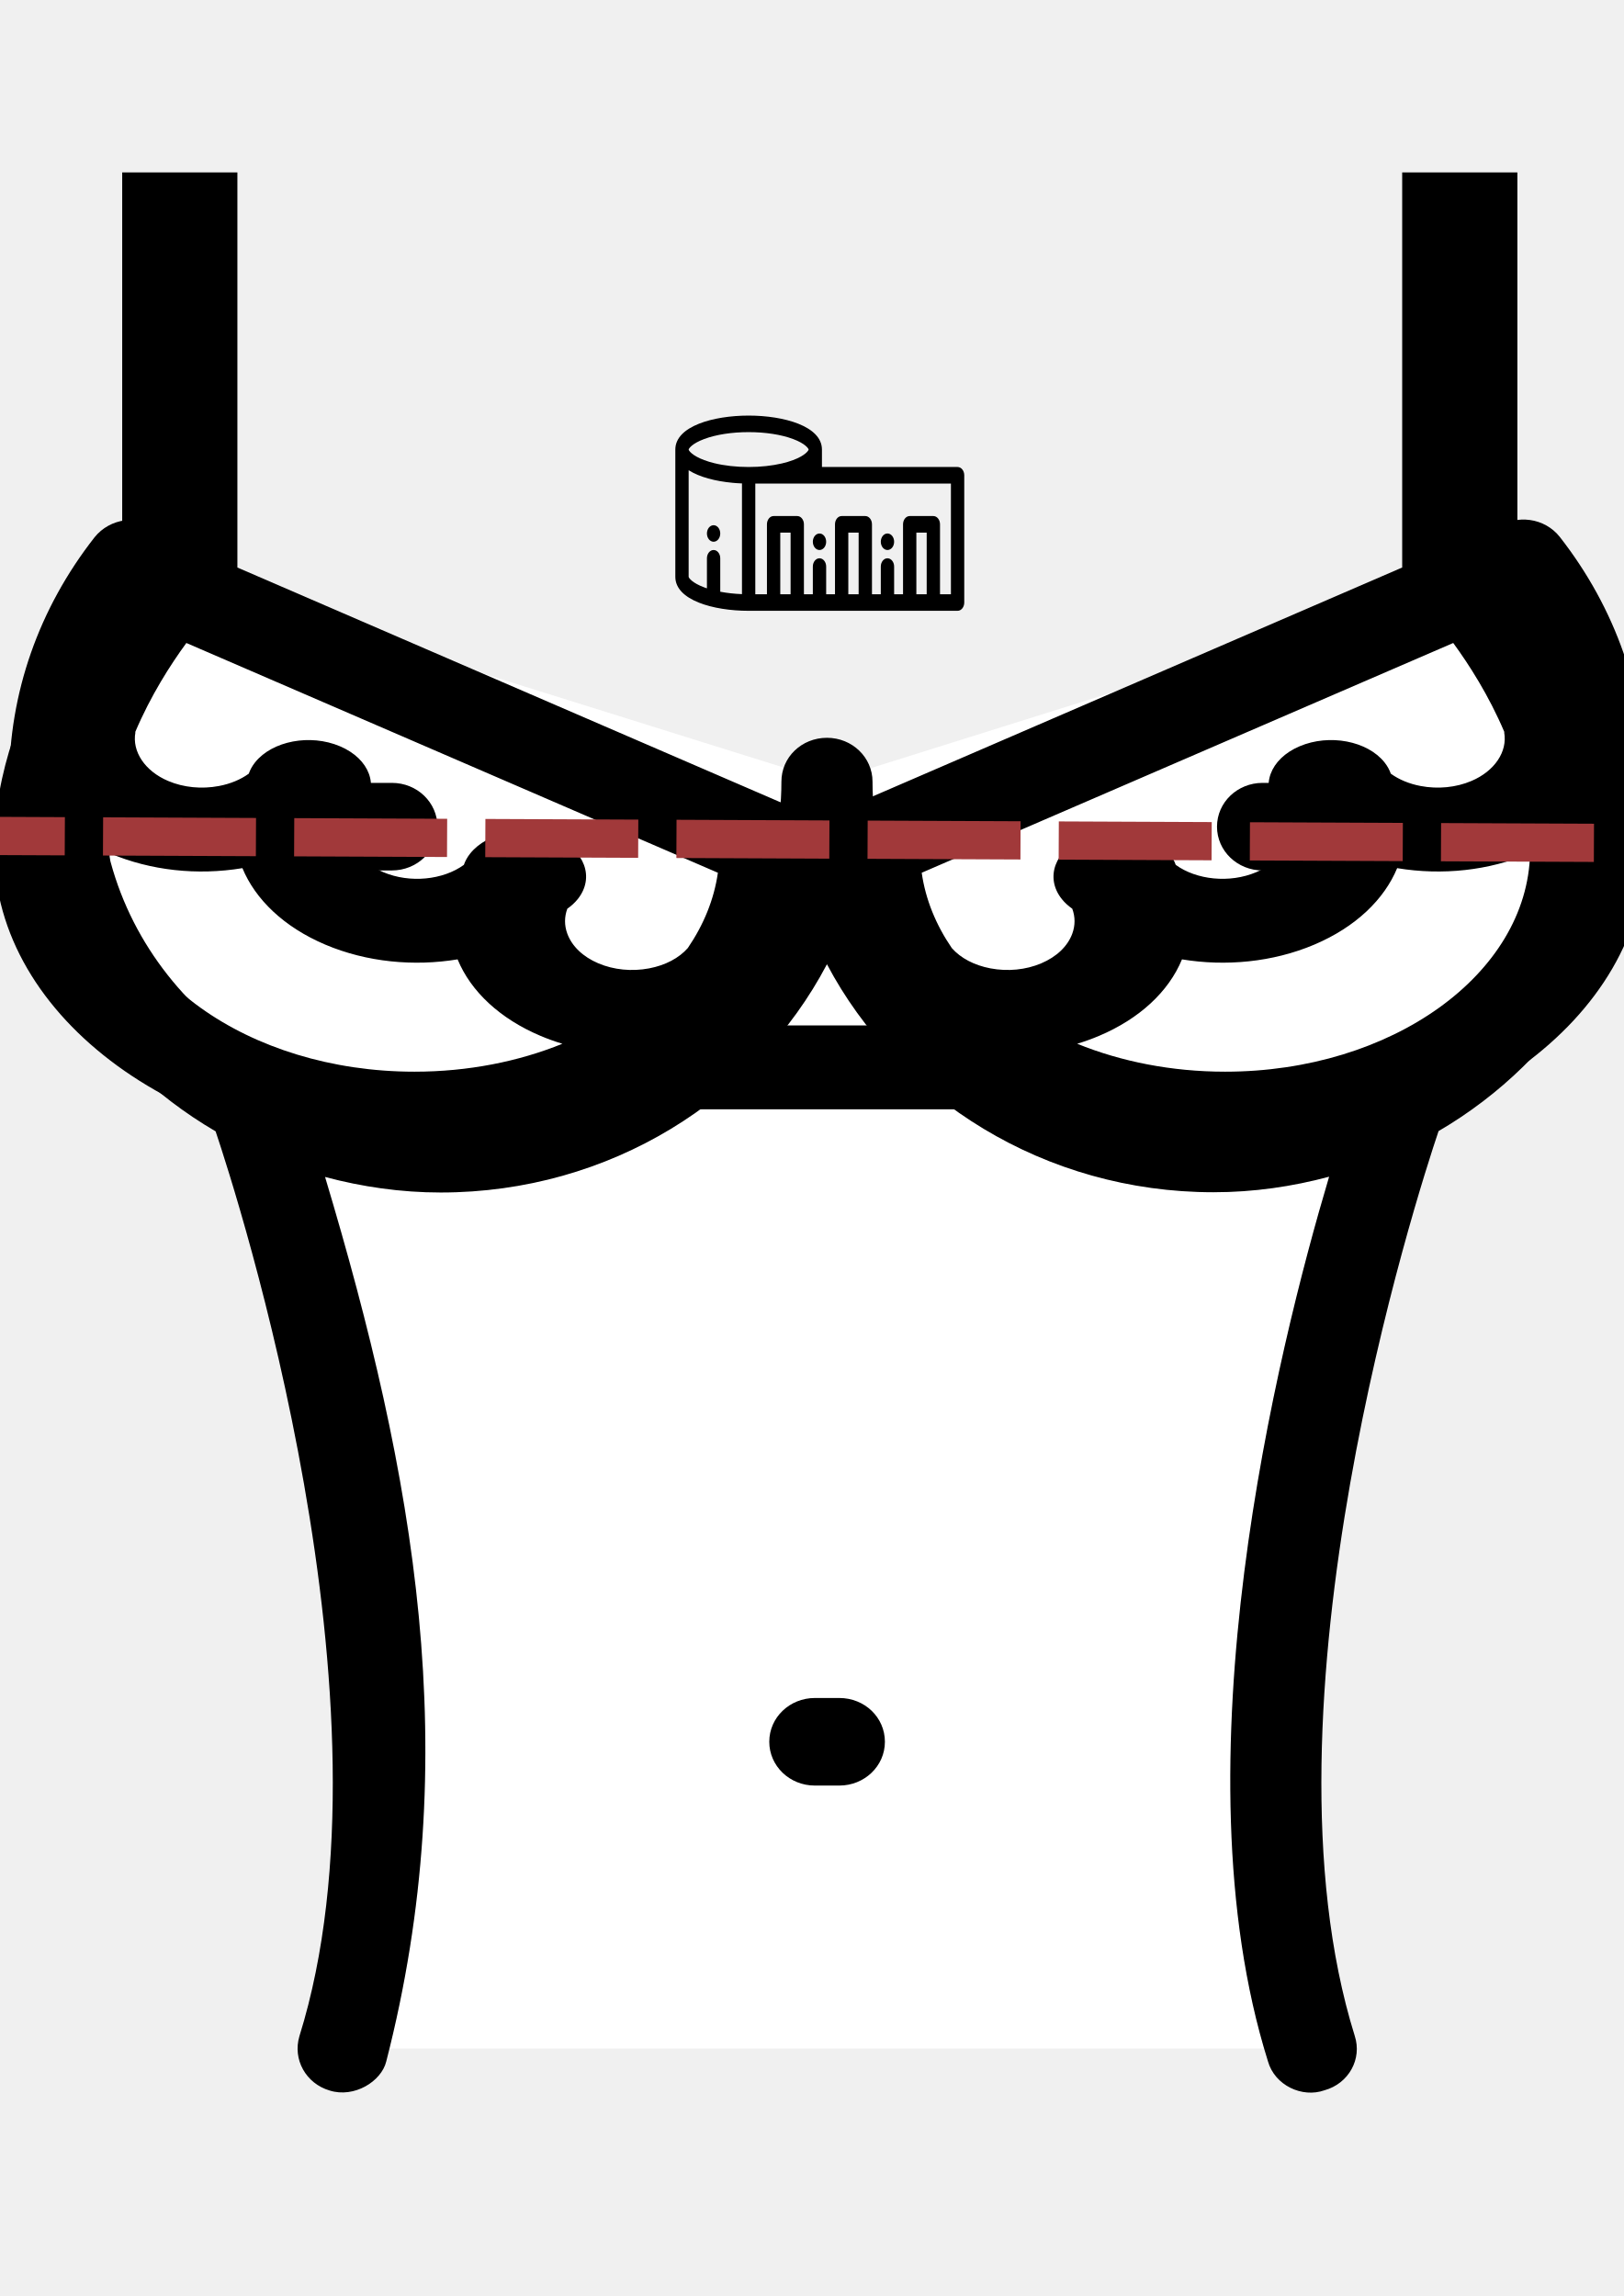
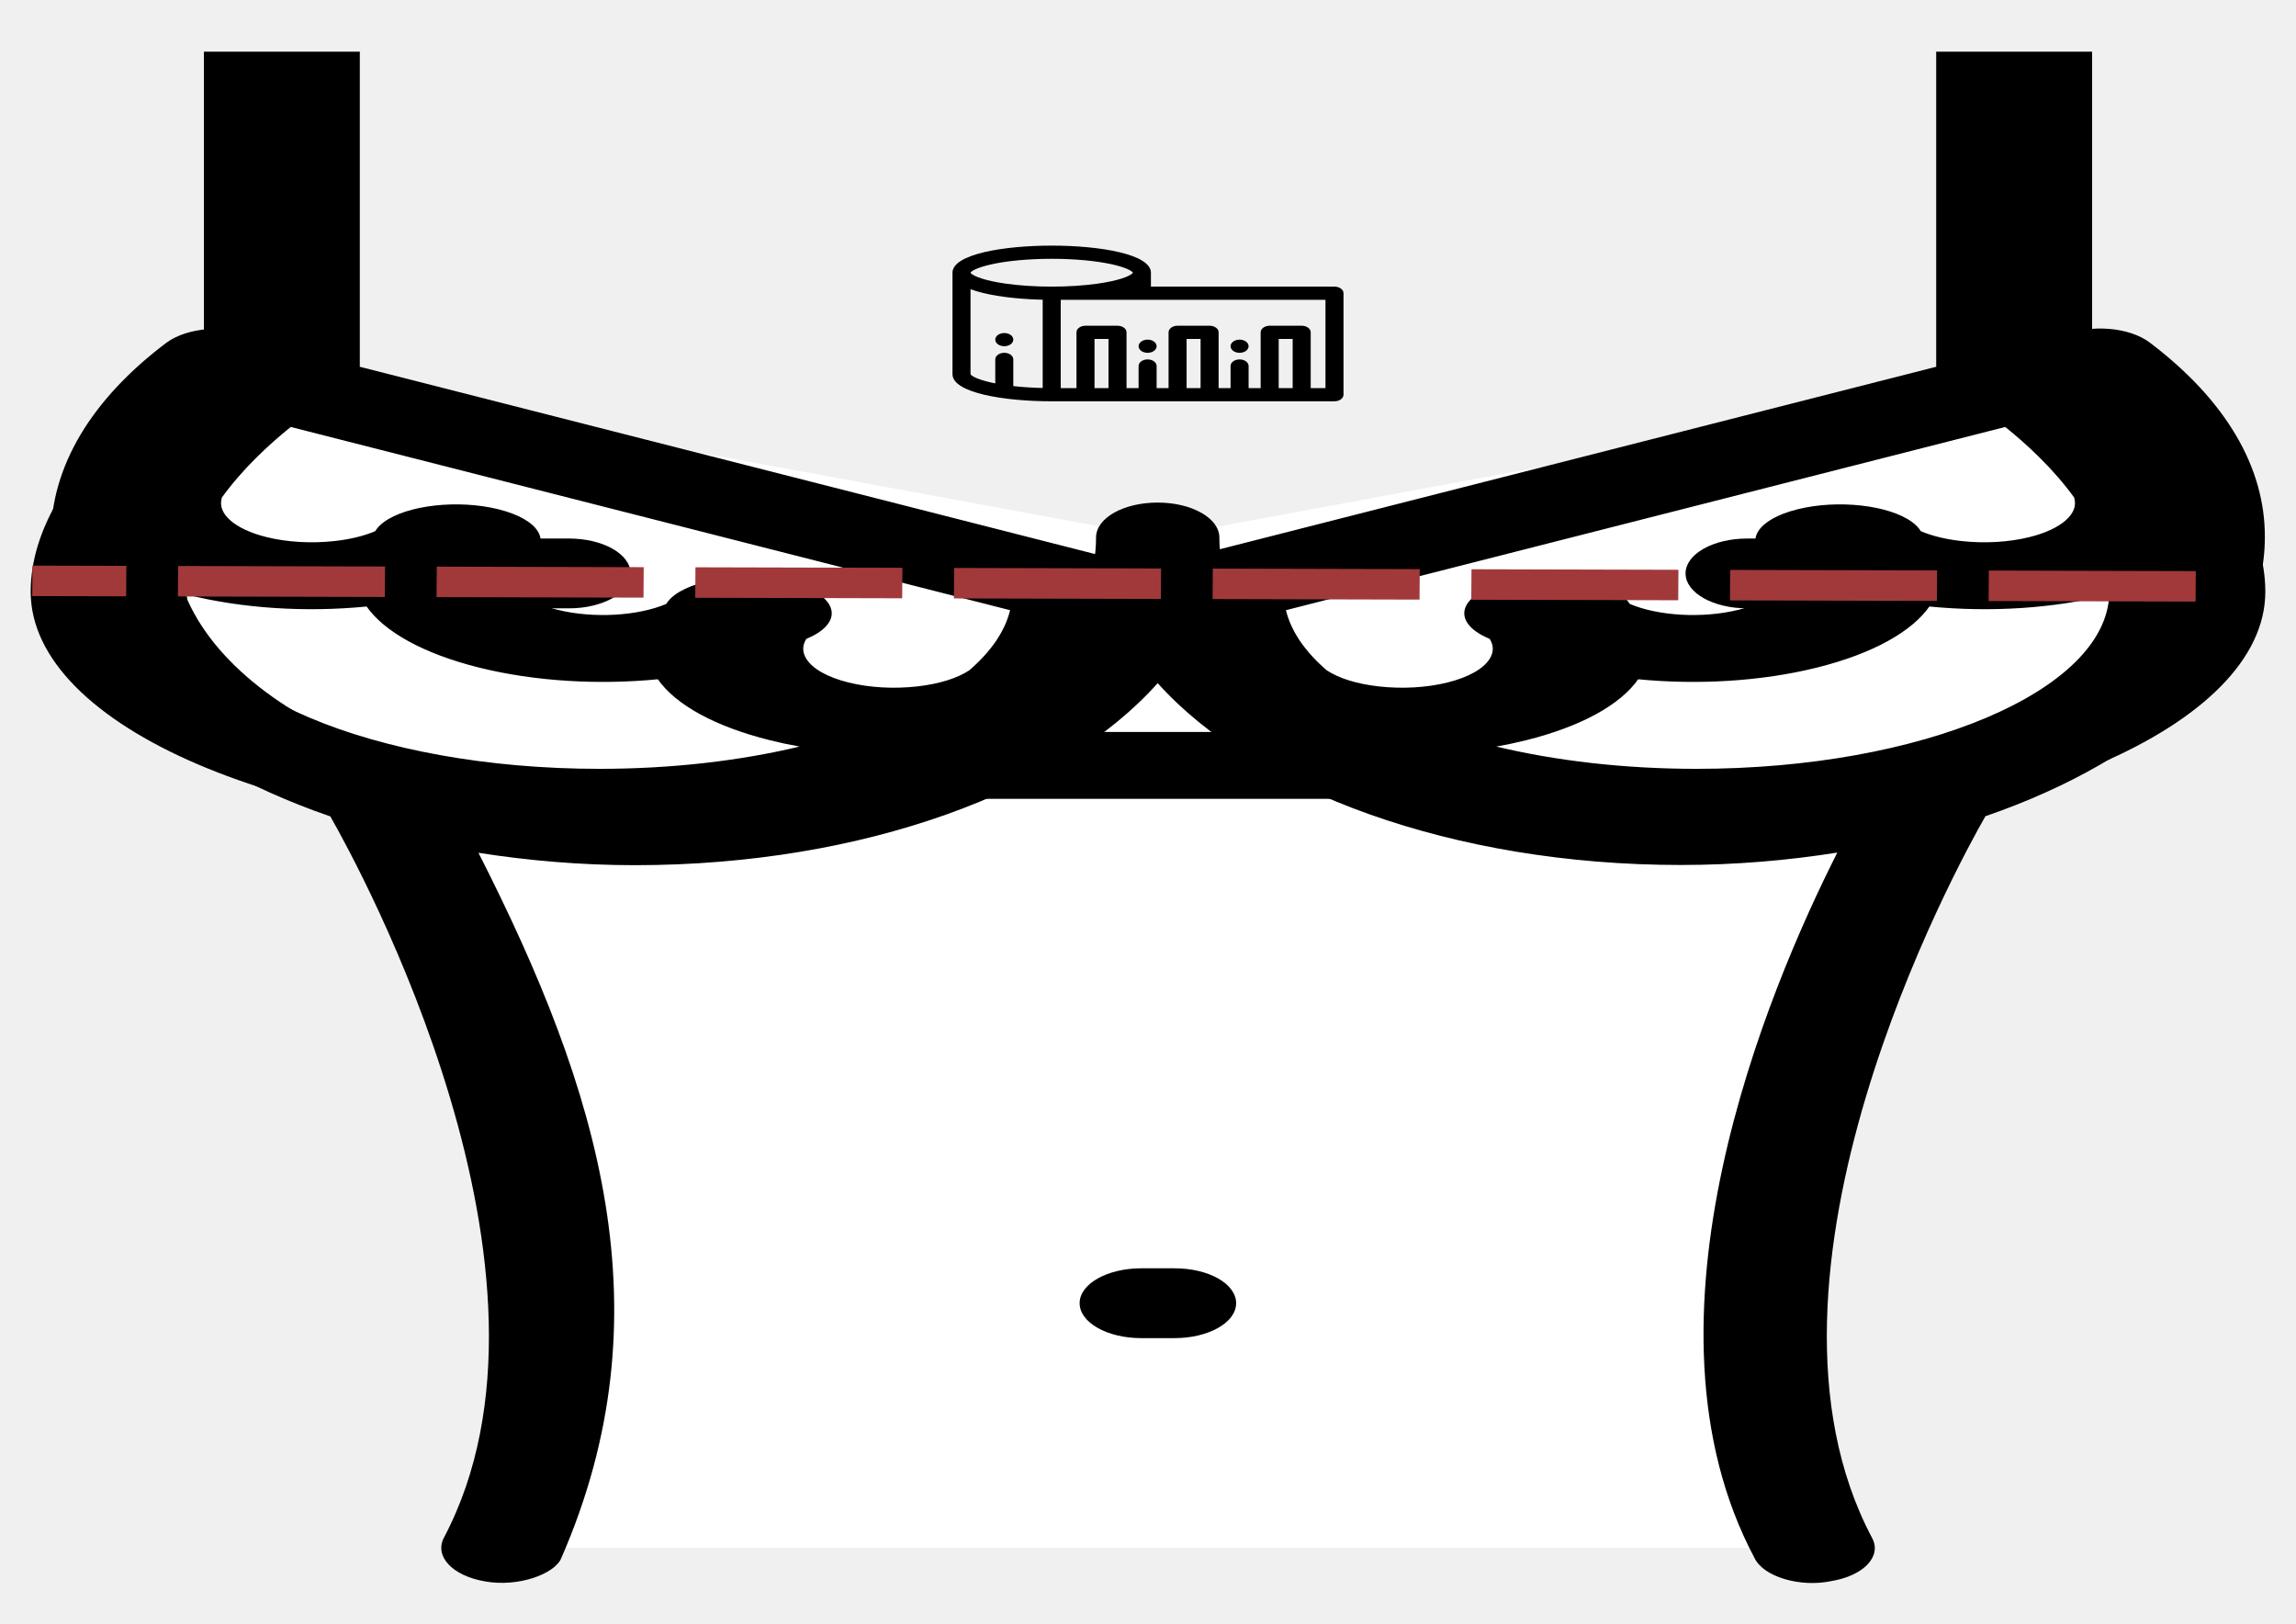
- <svg xmlns="http://www.w3.org/2000/svg" width="210mm" height="297mm" viewBox="0 0 210 297" version="1.1" id="svg4806" xml:space="preserve">
-   <defs id="defs4803" />
+ <svg xmlns="http://www.w3.org/2000/svg" width="297mm" height="210mm" viewBox="0 0 297 210" version="1.1" id="svg5" xml:space="preserve">
+   <defs id="defs2" />
  <g id="layer1">
-     <g style="fill:#000000" id="g8906" transform="matrix(0.5392754,0,0,0.5184345,1.137689,67.2069)">
-       <g id="SVGRepo_bgCarrier" stroke-width="0" />
-       <g id="SVGRepo_tracerCarrier" stroke-linecap="round" stroke-linejoin="round" />
-       <g id="SVGRepo_iconCarrier">
-         <g id="g8864">
-           <path style="fill:#ffffff" d="m 316.655,163.965 c -8.857,2.457 -18.166,3.879 -27.733,3.879 -40.598,0 -75.636,-23.273 -92.638,-56.954 -17.002,33.681 -52.105,56.954 -92.638,56.954 -9.632,0 -18.941,-1.422 -27.733,-3.879 21.267,73.697 33.162,142.351 15.384,217.535 H 301.14 c -20.687,-73.891 3.426,-174.933 15.515,-217.535 z" id="path8858" />
-           <path style="fill:#ffffff" d="m 21.867,65.379 c 0,44.477 36.719,80.679 81.778,80.679 45.059,0 81.778,-36.137 81.778,-80.679 0,-1.164 0.259,-2.327 0.646,-3.426 L 39.645,14.308 c -0.388,1.099 -0.84,2.133 -1.616,3.168 C 27.427,31.44 21.867,48.054 21.867,65.379 Z" id="path8860" />
-           <path style="fill:#ffffff" d="m 288.922,146.058 c 45.059,0 81.778,-36.137 81.778,-80.679 0,-17.325 -5.56,-33.939 -16.162,-47.903 -0.776,-1.034 -1.228,-2.069 -1.616,-3.168 l -146.36,47.774 c 0.388,1.099 0.646,2.133 0.646,3.426 0,44.412 36.655,80.55 81.714,80.55 z" id="path8862" />
-         </g>
-         <g id="g8870">
-           <path style="fill:#ffffff" d="M 55.418,30.535 C 47.66,40.749 43.652,52.773 43.652,65.379 c 0,32.453 26.893,58.893 59.992,58.893 33.099,0 59.992,-26.44 59.992,-58.893" id="path8866" />
-           <path style="fill:#ffffff" d="m 228.994,65.379 c 0,32.453 26.893,58.893 59.992,58.893 33.099,0 59.992,-26.44 59.992,-58.893 0,-12.606 -4.073,-24.63 -11.766,-34.844" id="path8868" />
-         </g>
-         <path style="fill:#ffffff" d="m 293.124,167.714 c -1.422,0.065 -63.289,5.56 -96.84,-56.824 -29.673,52.945 -75.442,57.729 -96.84,56.824 4.267,15.774 9.18,36.525 13.382,59.992 h 31.354 c 6.012,0 10.925,4.848 10.925,10.925 0,6.012 -4.848,10.925 -10.925,10.925 h -27.992 c 1.034,7.111 1.875,14.352 2.651,21.786 H 129.7 c 6.012,0 10.925,4.848 10.925,10.925 0,6.077 -4.848,10.925 -10.925,10.925 h -9.115 c 1.034,18.618 0.84,37.495 -1.034,55.79 h 153.406 c -6.791,-66.391 9.177,-140.54 20.167,-181.268 z" id="path8872" />
-         <g id="g8882">
-           <path style="fill:#000000" d="m 85.996,87.553 h 5.883 c 6.012,0 10.925,-4.848 10.925,-10.925 0,-6.012 -4.848,-10.925 -10.925,-10.925 h -5.883 c -6.012,0 -10.925,4.848 -10.925,10.925 0.065,6.076 4.913,10.925 10.925,10.925 z" id="path8874" />
-           <path style="fill:#000000" d="m 300.687,87.553 h 5.883 c 6.012,0 10.925,-4.848 10.925,-10.925 0,-6.012 -4.848,-10.925 -10.925,-10.925 h -5.883 c -6.012,0 -10.925,4.848 -10.925,10.925 0,6.077 4.913,10.925 10.925,10.925 z" id="path8876" />
-           <path style="fill:#000000" d="m 199.192,294.034 h -5.883 c -6.012,0 -10.925,4.848 -10.925,10.925 0,6.012 4.848,10.925 10.925,10.925 h 5.883 c 6.012,0 10.925,-4.848 10.925,-10.925 0,-6.077 -4.848,-10.925 -10.925,-10.925 z" id="path8878" />
-           <path style="fill:#000000" d="m 371.992,4.353 c -3.62,-4.784 -10.408,-5.818 -15.321,-2.133 -4.784,3.62 -5.818,10.408 -2.133,15.192 10.602,14.093 16.162,30.578 16.162,47.903 0,44.541 -36.719,80.679 -81.778,80.679 -45.059,0 -81.778,-36.073 -81.778,-80.614 0,-6.012 -4.848,-10.925 -10.925,-10.925 -6.077,0 -10.925,4.848 -10.925,10.925 0,44.477 -36.719,80.679 -81.778,80.679 -45.059,0 -81.649,-36.139 -81.649,-80.68 0,-17.325 5.56,-33.939 16.162,-47.903 C 41.649,12.692 40.68,5.84 35.896,2.284 31.112,-1.336 24.26,-0.367 20.575,4.417 7.192,22.195 0.081,43.27 0.081,65.379 c 0,36.913 19.846,69.236 49.519,87.273 5.107,15.774 44.735,143.644 20.105,225.745 -1.681,5.818 1.552,11.83 7.24,13.576 5.883,1.939 12.412,-2.263 13.576,-7.24 18.877,-76.412 6.853,-145.972 -14.675,-220.703 8.857,2.457 18.166,3.879 27.733,3.879 40.598,0 75.636,-23.273 92.638,-56.954 17.067,33.616 52.17,56.889 92.703,56.889 9.632,0 18.941,-1.422 27.733,-3.879 -12.348,43.119 -37.042,146.489 -14.675,220.703 1.616,6.012 8.21,9.244 13.576,7.24 5.818,-1.681 9.051,-7.822 7.24,-13.576 -24.63,-82.166 14.998,-210.036 20.105,-225.745 29.673,-18.036 49.519,-50.36 49.519,-87.273 0.067,-22.044 -7.044,-43.119 -20.426,-60.961 z" id="path8880" />
+     <g id="layer1-1" transform="matrix(1.35358,0,0,0.7973382,4.98472,-11.0972)">
+       <g style="fill:#000000" id="g8906" transform="matrix(0.5392754,0,0,0.5184345,1.137689,67.2069)">
+         <g id="SVGRepo_bgCarrier" stroke-width="0" />
+         <g id="SVGRepo_tracerCarrier" stroke-linecap="round" stroke-linejoin="round" />
+         <g id="SVGRepo_iconCarrier">
+           <g id="g8864">
+             <path style="fill:#ffffff" d="m 316.655,163.965 c -8.857,2.457 -18.166,3.879 -27.733,3.879 -40.598,0 -75.636,-23.273 -92.638,-56.954 -17.002,33.681 -52.105,56.954 -92.638,56.954 -9.632,0 -18.941,-1.422 -27.733,-3.879 21.267,73.697 33.162,142.351 15.384,217.535 H 301.14 c -20.687,-73.891 3.426,-174.933 15.515,-217.535 z" id="path8858" />
+             <path style="fill:#ffffff" d="m 21.867,65.379 c 0,44.477 36.719,80.679 81.778,80.679 45.059,0 81.778,-36.137 81.778,-80.679 0,-1.164 0.259,-2.327 0.646,-3.426 L 39.645,14.308 c -0.388,1.099 -0.84,2.133 -1.616,3.168 C 27.427,31.44 21.867,48.054 21.867,65.379 Z" id="path8860" />
+             <path style="fill:#ffffff" d="m 288.922,146.058 c 45.059,0 81.778,-36.137 81.778,-80.679 0,-17.325 -5.56,-33.939 -16.162,-47.903 -0.776,-1.034 -1.228,-2.069 -1.616,-3.168 l -146.36,47.774 c 0.388,1.099 0.646,2.133 0.646,3.426 0,44.412 36.655,80.55 81.714,80.55 z" id="path8862" />
+           </g>
+           <g id="g8870">
+             <path style="fill:#ffffff" d="M 55.418,30.535 C 47.66,40.749 43.652,52.773 43.652,65.379 c 0,32.453 26.893,58.893 59.992,58.893 33.099,0 59.992,-26.44 59.992,-58.893" id="path8866" />
+             <path style="fill:#ffffff" d="m 228.994,65.379 c 0,32.453 26.893,58.893 59.992,58.893 33.099,0 59.992,-26.44 59.992,-58.893 0,-12.606 -4.073,-24.63 -11.766,-34.844" id="path8868" />
+           </g>
+           <path style="fill:#ffffff" d="m 293.124,167.714 c -1.422,0.065 -63.289,5.56 -96.84,-56.824 -29.673,52.945 -75.442,57.729 -96.84,56.824 4.267,15.774 9.18,36.525 13.382,59.992 h 31.354 c 6.012,0 10.925,4.848 10.925,10.925 0,6.012 -4.848,10.925 -10.925,10.925 h -27.992 c 1.034,7.111 1.875,14.352 2.651,21.786 H 129.7 c 6.012,0 10.925,4.848 10.925,10.925 0,6.077 -4.848,10.925 -10.925,10.925 h -9.115 c 1.034,18.618 0.84,37.495 -1.034,55.79 h 153.406 c -6.791,-66.391 9.177,-140.54 20.167,-181.268 z" id="path8872" />
+           <g id="g8882">
+             <path style="fill:#000000" d="m 85.996,87.553 h 5.883 c 6.012,0 10.925,-4.848 10.925,-10.925 0,-6.012 -4.848,-10.925 -10.925,-10.925 h -5.883 c -6.012,0 -10.925,4.848 -10.925,10.925 0.065,6.076 4.913,10.925 10.925,10.925 z" id="path8874" />
+             <path style="fill:#000000" d="m 300.687,87.553 h 5.883 c 6.012,0 10.925,-4.848 10.925,-10.925 0,-6.012 -4.848,-10.925 -10.925,-10.925 h -5.883 c -6.012,0 -10.925,4.848 -10.925,10.925 0,6.077 4.913,10.925 10.925,10.925 z" id="path8876" />
+             <path style="fill:#000000" d="m 199.192,294.034 h -5.883 c -6.012,0 -10.925,4.848 -10.925,10.925 0,6.012 4.848,10.925 10.925,10.925 h 5.883 c 6.012,0 10.925,-4.848 10.925,-10.925 0,-6.077 -4.848,-10.925 -10.925,-10.925 z" id="path8878" />
+             <path style="fill:#000000" d="m 371.992,4.353 c -3.62,-4.784 -10.408,-5.818 -15.321,-2.133 -4.784,3.62 -5.818,10.408 -2.133,15.192 10.602,14.093 16.162,30.578 16.162,47.903 0,44.541 -36.719,80.679 -81.778,80.679 -45.059,0 -81.778,-36.073 -81.778,-80.614 0,-6.012 -4.848,-10.925 -10.925,-10.925 -6.077,0 -10.925,4.848 -10.925,10.925 0,44.477 -36.719,80.679 -81.778,80.679 -45.059,0 -81.649,-36.139 -81.649,-80.68 0,-17.325 5.56,-33.939 16.162,-47.903 C 41.649,12.692 40.68,5.84 35.896,2.284 31.112,-1.336 24.26,-0.367 20.575,4.417 7.192,22.195 0.081,43.27 0.081,65.379 c 0,36.913 19.846,69.236 49.519,87.273 5.107,15.774 44.735,143.644 20.105,225.745 -1.681,5.818 1.552,11.83 7.24,13.576 5.883,1.939 12.412,-2.263 13.576,-7.24 18.877,-76.412 6.853,-145.972 -14.675,-220.703 8.857,2.457 18.166,3.879 27.733,3.879 40.598,0 75.636,-23.273 92.638,-56.954 17.067,33.616 52.17,56.889 92.703,56.889 9.632,0 18.941,-1.422 27.733,-3.879 -12.348,43.119 -37.042,146.489 -14.675,220.703 1.616,6.012 8.21,9.244 13.576,7.24 5.818,-1.681 9.051,-7.822 7.24,-13.576 -24.63,-82.166 14.998,-210.036 20.105,-225.745 29.673,-18.036 49.519,-50.36 49.519,-87.273 0.067,-22.044 -7.044,-43.119 -20.426,-60.961 z" id="path8880" />
+           </g>
        </g>
      </g>
-     </g>
-     <g style="fill:#000000" id="g10033" transform="matrix(0.4170992,0,0,0.3037129,-0.7507101,8.140547)">
-       <g id="g10023">
-         <g id="g10021">
-           <path d="m 473.224,212.3 -0.913,-1.294 V 46.635 H 436.59 V 214.908 L 256,322.133 75.41,214.908 V 46.635 H 39.69 v 164.37 l -0.913,1.294 C 37.193,214.545 0,268.047 0,335.049 c 0,71.856 58.46,130.315 130.315,130.315 25.239,0 48.822,-7.22 68.803,-19.694 h 113.763 c 19.981,12.474 43.563,19.694 68.803,19.694 71.856,0 130.315,-58.46 130.315,-130.315 C 512,268.047 474.807,214.545 473.224,212.3 Z M 130.316,429.642 c -51.654,0 -93.741,-41.618 -94.557,-93.08 0.074,0.043 0.144,0.089 0.218,0.132 12.468,7.26 26.956,9.459 40.993,6.259 3.984,13.236 12.812,25.07 25.702,32.576 12.892,7.506 27.538,9.342 41.018,6.273 4.144,13.786 13.211,25.304 25.677,32.563 2.212,1.29 4.49,2.415 6.818,3.383 -13.594,7.571 -29.235,11.894 -45.869,11.894 z m 84.756,-52.657 c -2.737,4.275 -6.955,7.343 -11.996,8.654 -5.376,1.396 -10.963,0.636 -15.733,-2.141 -4.771,-2.778 -8.191,-7.262 -9.629,-12.626 -0.957,-3.571 -0.928,-7.217 0.001,-10.64 1.231,-1.19 2.331,-2.549 3.235,-4.1 5.321,-9.139 2.168,-20.893 -7.039,-26.255 -9.209,-5.362 -20.987,-2.302 -26.308,6.836 -0.905,1.553 -1.544,3.183 -1.971,4.843 -6.427,6.399 -16.679,7.942 -24.984,3.105 -8.306,-4.838 -12.025,-14.513 -9.632,-23.261 1.232,-1.191 2.335,-2.553 3.239,-4.104 5.321,-9.139 2.169,-20.892 -7.039,-26.255 -9.208,-5.362 -20.987,-2.302 -26.308,6.836 -0.903,1.551 -1.542,3.179 -1.968,4.838 -2.518,2.499 -5.676,4.323 -9.253,5.253 -5.371,1.396 -10.962,0.637 -15.733,-2.142 -7.193,-4.188 -11.276,-12.526 -10.16,-20.748 l -0.089,-0.012 c 4.829,-15.648 10.979,-28.821 15.882,-38.012 l 164.816,97.86 c -1.191,11.414 -4.437,22.222 -9.331,32.071 z m 21.819,32.964 c 3.489,-4.944 6.642,-10.138 9.423,-15.553 0.03,-0.051 0.063,-0.1 0.093,-0.151 l -0.012,-0.007 c 4.004,-7.824 7.235,-16.107 9.604,-24.742 2.369,8.635 5.599,16.917 9.604,24.742 l -0.012,0.007 c 0.03,0.051 0.063,0.1 0.093,0.151 2.781,5.415 5.934,10.608 9.421,15.553 z m 97.397,-39.078 c -1.438,5.364 -4.858,9.848 -9.629,12.626 -4.769,2.778 -10.354,3.538 -15.733,2.141 -5.041,-1.311 -9.259,-4.379 -11.996,-8.654 -4.894,-9.849 -8.14,-20.657 -9.327,-32.073 l 164.813,-97.857 c 4.904,9.196 11.053,22.367 15.883,38.012 l -0.089,0.012 c 1.116,8.222 -2.967,16.56 -10.16,20.748 -4.771,2.778 -10.358,3.539 -15.733,2.142 -3.578,-0.93 -6.735,-2.754 -9.253,-5.253 -0.426,-1.657 -1.067,-3.286 -1.969,-4.838 -5.32,-9.137 -17.098,-12.199 -26.307,-6.836 -9.209,5.362 -12.362,17.116 -7.039,26.255 0.904,1.553 2.006,2.915 3.239,4.104 2.392,8.748 -1.324,18.424 -9.632,23.26 -8.307,4.838 -18.558,3.293 -24.984,-3.105 -0.426,-1.66 -1.067,-3.29 -1.971,-4.843 -5.321,-9.137 -17.1,-12.199 -26.308,-6.836 -9.208,5.362 -12.361,17.116 -7.039,26.255 0.904,1.55 2.004,2.91 3.234,4.1 0.928,3.423 0.958,7.069 0,10.64 z m 47.397,58.771 c -16.634,0 -32.275,-4.323 -45.87,-11.894 2.327,-0.968 4.604,-2.093 6.818,-3.383 12.468,-7.26 21.534,-18.777 25.677,-32.562 13.48,3.067 28.129,1.231 41.018,-6.274 12.892,-7.506 21.718,-19.341 25.702,-32.576 14.034,3.201 28.528,0.999 40.993,-6.259 0.074,-0.043 0.144,-0.089 0.218,-0.132 -0.816,51.462 -42.903,93.08 -94.556,93.08 z" id="path10019" />
+       <g style="fill:#000000" id="g10033" transform="matrix(0.4170992,0,0,0.3037129,-0.7507101,8.140547)">
+         <g id="g10023">
+           <g id="g10021">
+             <path d="m 473.224,212.3 -0.913,-1.294 V 46.635 H 436.59 V 214.908 L 256,322.133 75.41,214.908 V 46.635 H 39.69 v 164.37 l -0.913,1.294 C 37.193,214.545 0,268.047 0,335.049 c 0,71.856 58.46,130.315 130.315,130.315 25.239,0 48.822,-7.22 68.803,-19.694 h 113.763 c 19.981,12.474 43.563,19.694 68.803,19.694 71.856,0 130.315,-58.46 130.315,-130.315 C 512,268.047 474.807,214.545 473.224,212.3 Z M 130.316,429.642 c -51.654,0 -93.741,-41.618 -94.557,-93.08 0.074,0.043 0.144,0.089 0.218,0.132 12.468,7.26 26.956,9.459 40.993,6.259 3.984,13.236 12.812,25.07 25.702,32.576 12.892,7.506 27.538,9.342 41.018,6.273 4.144,13.786 13.211,25.304 25.677,32.563 2.212,1.29 4.49,2.415 6.818,3.383 -13.594,7.571 -29.235,11.894 -45.869,11.894 z m 84.756,-52.657 c -2.737,4.275 -6.955,7.343 -11.996,8.654 -5.376,1.396 -10.963,0.636 -15.733,-2.141 -4.771,-2.778 -8.191,-7.262 -9.629,-12.626 -0.957,-3.571 -0.928,-7.217 0.001,-10.64 1.231,-1.19 2.331,-2.549 3.235,-4.1 5.321,-9.139 2.168,-20.893 -7.039,-26.255 -9.209,-5.362 -20.987,-2.302 -26.308,6.836 -0.905,1.553 -1.544,3.183 -1.971,4.843 -6.427,6.399 -16.679,7.942 -24.984,3.105 -8.306,-4.838 -12.025,-14.513 -9.632,-23.261 1.232,-1.191 2.335,-2.553 3.239,-4.104 5.321,-9.139 2.169,-20.892 -7.039,-26.255 -9.208,-5.362 -20.987,-2.302 -26.308,6.836 -0.903,1.551 -1.542,3.179 -1.968,4.838 -2.518,2.499 -5.676,4.323 -9.253,5.253 -5.371,1.396 -10.962,0.637 -15.733,-2.142 -7.193,-4.188 -11.276,-12.526 -10.16,-20.748 l -0.089,-0.012 c 4.829,-15.648 10.979,-28.821 15.882,-38.012 l 164.816,97.86 c -1.191,11.414 -4.437,22.222 -9.331,32.071 z m 21.819,32.964 c 3.489,-4.944 6.642,-10.138 9.423,-15.553 0.03,-0.051 0.063,-0.1 0.093,-0.151 l -0.012,-0.007 c 4.004,-7.824 7.235,-16.107 9.604,-24.742 2.369,8.635 5.599,16.917 9.604,24.742 l -0.012,0.007 c 0.03,0.051 0.063,0.1 0.093,0.151 2.781,5.415 5.934,10.608 9.421,15.553 z m 97.397,-39.078 c -1.438,5.364 -4.858,9.848 -9.629,12.626 -4.769,2.778 -10.354,3.538 -15.733,2.141 -5.041,-1.311 -9.259,-4.379 -11.996,-8.654 -4.894,-9.849 -8.14,-20.657 -9.327,-32.073 l 164.813,-97.857 c 4.904,9.196 11.053,22.367 15.883,38.012 l -0.089,0.012 c 1.116,8.222 -2.967,16.56 -10.16,20.748 -4.771,2.778 -10.358,3.539 -15.733,2.142 -3.578,-0.93 -6.735,-2.754 -9.253,-5.253 -0.426,-1.657 -1.067,-3.286 -1.969,-4.838 -5.32,-9.137 -17.098,-12.199 -26.307,-6.836 -9.209,5.362 -12.362,17.116 -7.039,26.255 0.904,1.553 2.006,2.915 3.239,4.104 2.392,8.748 -1.324,18.424 -9.632,23.26 -8.307,4.838 -18.558,3.293 -24.984,-3.105 -0.426,-1.66 -1.067,-3.29 -1.971,-4.843 -5.321,-9.137 -17.1,-12.199 -26.308,-6.836 -9.208,5.362 -12.361,17.116 -7.039,26.255 0.904,1.55 2.004,2.91 3.234,4.1 0.928,3.423 0.958,7.069 0,10.64 z m 47.397,58.771 c -16.634,0 -32.275,-4.323 -45.87,-11.894 2.327,-0.968 4.604,-2.093 6.818,-3.383 12.468,-7.26 21.534,-18.777 25.677,-32.562 13.48,3.067 28.129,1.231 41.018,-6.274 12.892,-7.506 21.718,-19.341 25.702,-32.576 14.034,3.201 28.528,0.999 40.993,-6.259 0.074,-0.043 0.144,-0.089 0.218,-0.132 -0.816,51.462 -42.903,93.08 -94.556,93.08 z" id="path10019" />
+           </g>
        </g>
      </g>
-     </g>
-     <g style="fill:#000000" id="g11699" transform="matrix(0.07298477,0,0,0.09059752,87.34231,43.19156)">
-       <g id="g11662">
-         <g id="g11660">
-           <path d="M 500.193,190.047 H 259.829 v -24.741 c 0,-0.025 -0.004,-0.05 -0.004,-0.076 0,-0.028 0.002,-0.055 0.002,-0.084 0,-33.334 -67.343,-48.516 -129.913,-48.516 C 67.344,116.63 0,131.813 0,165.147 c 0,0.035 0.004,0.07 0.004,0.105 0,0.018 -0.002,0.037 -0.002,0.054 v 181.389 c 0,0.028 0,0.058 0,0.086 0,0.025 0,0.05 0,0.073 0,33.334 67.343,48.516 129.913,48.516 h 44.246 41.917 78.667 41.917 78.667 41.917 42.949 c 6.52,0 11.807,-5.286 11.807,-11.807 V 201.855 C 512,195.334 506.714,190.047 500.193,190.047 Z M 118.107,371.568 c -13.523,-0.429 -26.516,-1.596 -38.481,-3.427 v -47.768 c 0,-6.521 -5.286,-11.807 -11.807,-11.807 -6.521,0 -11.807,5.286 -11.807,11.807 v 42.913 c -1.592,-0.426 -3.161,-0.862 -4.683,-1.318 -21.896,-6.561 -27.457,-13.616 -27.709,-15.082 0,-0.022 0,-0.043 10e-4,-0.063 0.001,-0.172 0,-0.345 -0.006,-0.516 V 194.636 c 19.11,9.833 47.698,15.711 77.723,17.963 0.009,0 0.019,0.001 0.027,0.002 1.044,0.078 2.088,0.152 3.135,0.221 0.148,0.011 0.296,0.02 0.445,0.03 0.908,0.059 1.816,0.115 2.726,0.168 0.223,0.013 0.446,0.026 0.669,0.038 0.848,0.047 1.697,0.092 2.546,0.133 0.253,0.013 0.504,0.026 0.756,0.038 0.85,0.04 1.701,0.077 2.552,0.111 0.233,0.009 0.466,0.02 0.699,0.03 1.059,0.041 2.119,0.079 3.179,0.111 0.012,0 0.024,0.001 0.035,0.001 z m 11.806,-181.523 c -21.977,0 -43.002,-1.916 -60.992,-5.48 -6.26,-1.24 -12.159,-2.677 -17.594,-4.306 -22.056,-6.612 -27.534,-13.724 -27.706,-15.117 0,-0.004 0,-0.006 0,-0.009 0.231,-1.459 5.768,-8.526 27.705,-15.102 21.053,-6.311 48.962,-9.786 78.588,-9.786 29.626,0 57.537,3.475 78.588,9.786 21.91,6.567 27.461,13.626 27.705,15.098 0,0.001 0,0.001 0,0.001 -0.174,1.406 -5.65,8.517 -27.706,15.129 -6.008,1.801 -12.59,3.363 -19.596,4.686 -17.542,3.316 -37.821,5.1 -58.992,5.1 z m 74.355,181.71 h -18.302 v -88.074 h 18.302 z m 120.584,0 H 306.55 v -88.074 h 18.302 z m 120.584,0 h -18.302 v -88.074 h 18.302 z m 42.949,0 h -19.334 v -99.882 c 0,-6.521 -5.287,-11.807 -11.807,-11.807 h -41.917 c -6.52,0 -11.807,5.286 -11.807,11.807 v 99.882 h -15.792 v -39.573 c 0,-6.521 -5.287,-11.807 -11.807,-11.807 -6.52,0 -11.807,5.286 -11.807,11.807 v 39.573 h -15.645 v -99.882 c 0,-6.521 -5.287,-11.807 -11.807,-11.807 h -41.917 c -6.52,0 -11.807,5.286 -11.807,11.807 v 99.882 h -15.645 v -39.573 c 0,-6.521 -5.287,-11.807 -11.807,-11.807 -6.521,0 -11.807,5.286 -11.807,11.807 v 39.573 h -15.793 v -99.882 c 0,-6.521 -5.286,-11.807 -11.807,-11.807 h -41.917 c -6.521,0 -11.807,5.286 -11.807,11.807 v 99.882 h -20.63 V 213.662 H 248.02 c 0.004,0 0.007,0 0.012,0 h 240.353 z" id="path11658" />
+       <g style="fill:#000000" id="g11699" transform="matrix(0.07298477,0,0,0.09059752,87.34231,43.19156)">
+         <g id="g11662">
+           <g id="g11660">
+             <path d="M 500.193,190.047 H 259.829 v -24.741 c 0,-0.025 -0.004,-0.05 -0.004,-0.076 0,-0.028 0.002,-0.055 0.002,-0.084 0,-33.334 -67.343,-48.516 -129.913,-48.516 C 67.344,116.63 0,131.813 0,165.147 c 0,0.035 0.004,0.07 0.004,0.105 0,0.018 -0.002,0.037 -0.002,0.054 v 181.389 c 0,0.028 0,0.058 0,0.086 0,0.025 0,0.05 0,0.073 0,33.334 67.343,48.516 129.913,48.516 h 44.246 41.917 78.667 41.917 78.667 41.917 42.949 c 6.52,0 11.807,-5.286 11.807,-11.807 V 201.855 C 512,195.334 506.714,190.047 500.193,190.047 Z M 118.107,371.568 c -13.523,-0.429 -26.516,-1.596 -38.481,-3.427 v -47.768 c 0,-6.521 -5.286,-11.807 -11.807,-11.807 -6.521,0 -11.807,5.286 -11.807,11.807 v 42.913 c -1.592,-0.426 -3.161,-0.862 -4.683,-1.318 -21.896,-6.561 -27.457,-13.616 -27.709,-15.082 0,-0.022 0,-0.043 10e-4,-0.063 0.001,-0.172 0,-0.345 -0.006,-0.516 V 194.636 c 19.11,9.833 47.698,15.711 77.723,17.963 0.009,0 0.019,0.001 0.027,0.002 1.044,0.078 2.088,0.152 3.135,0.221 0.148,0.011 0.296,0.02 0.445,0.03 0.908,0.059 1.816,0.115 2.726,0.168 0.223,0.013 0.446,0.026 0.669,0.038 0.848,0.047 1.697,0.092 2.546,0.133 0.253,0.013 0.504,0.026 0.756,0.038 0.85,0.04 1.701,0.077 2.552,0.111 0.233,0.009 0.466,0.02 0.699,0.03 1.059,0.041 2.119,0.079 3.179,0.111 0.012,0 0.024,0.001 0.035,0.001 z m 11.806,-181.523 c -21.977,0 -43.002,-1.916 -60.992,-5.48 -6.26,-1.24 -12.159,-2.677 -17.594,-4.306 -22.056,-6.612 -27.534,-13.724 -27.706,-15.117 0,-0.004 0,-0.006 0,-0.009 0.231,-1.459 5.768,-8.526 27.705,-15.102 21.053,-6.311 48.962,-9.786 78.588,-9.786 29.626,0 57.537,3.475 78.588,9.786 21.91,6.567 27.461,13.626 27.705,15.098 0,0.001 0,0.001 0,0.001 -0.174,1.406 -5.65,8.517 -27.706,15.129 -6.008,1.801 -12.59,3.363 -19.596,4.686 -17.542,3.316 -37.821,5.1 -58.992,5.1 z m 74.355,181.71 h -18.302 v -88.074 h 18.302 z m 120.584,0 H 306.55 v -88.074 h 18.302 z m 120.584,0 h -18.302 v -88.074 h 18.302 z m 42.949,0 h -19.334 v -99.882 c 0,-6.521 -5.287,-11.807 -11.807,-11.807 h -41.917 c -6.52,0 -11.807,5.286 -11.807,11.807 v 99.882 h -15.792 v -39.573 c 0,-6.521 -5.287,-11.807 -11.807,-11.807 -6.52,0 -11.807,5.286 -11.807,11.807 v 39.573 h -15.645 v -99.882 c 0,-6.521 -5.287,-11.807 -11.807,-11.807 h -41.917 c -6.52,0 -11.807,5.286 -11.807,11.807 v 99.882 h -15.645 v -39.573 c 0,-6.521 -5.287,-11.807 -11.807,-11.807 -6.521,0 -11.807,5.286 -11.807,11.807 v 39.573 h -15.793 v -99.882 c 0,-6.521 -5.286,-11.807 -11.807,-11.807 h -41.917 c -6.521,0 -11.807,5.286 -11.807,11.807 v 99.882 h -20.63 V 213.662 H 248.02 c 0.004,0 0.007,0 0.012,0 h 240.353 z" id="path11658" />
+           </g>
+         </g>
+         <g id="g11668">
+           <g id="g11666">
+             <path d="m 263.827,288.411 c -0.543,-0.543 -1.145,-1.039 -1.796,-1.464 -0.638,-0.425 -1.321,-0.791 -2.031,-1.086 -0.719,-0.295 -1.464,-0.52 -2.208,-0.673 -3.834,-0.778 -7.919,0.484 -10.66,3.224 -2.196,2.196 -3.46,5.242 -3.46,8.348 0,0.767 0.083,1.547 0.236,2.302 0.153,0.756 0.378,1.5 0.673,2.22 0.295,0.708 0.661,1.393 1.086,2.031 0.425,0.649 0.921,1.252 1.464,1.795 2.196,2.196 5.242,3.46 8.348,3.46 0.767,0 1.547,-0.083 2.313,-0.236 0.744,-0.142 1.489,-0.378 2.208,-0.673 0.71,-0.295 1.393,-0.649 2.031,-1.086 0.651,-0.425 1.253,-0.921 1.796,-1.464 0.543,-0.543 1.039,-1.145 1.476,-1.795 0.425,-0.638 0.791,-1.322 1.086,-2.031 0.295,-0.72 0.52,-1.464 0.673,-2.22 0.153,-0.756 0.223,-1.535 0.223,-2.302 10e-4,-3.108 -1.261,-6.154 -3.458,-8.35 z" id="path11664" />
+           </g>
+         </g>
+         <g id="g11674">
+           <g id="g11672">
+             <path d="m 76.171,276.603 c -0.543,-0.543 -1.157,-1.039 -1.795,-1.464 -0.649,-0.425 -1.334,-0.791 -2.043,-1.086 -0.708,-0.295 -1.452,-0.52 -2.208,-0.673 -1.523,-0.307 -3.094,-0.307 -4.617,0 -0.756,0.154 -1.5,0.378 -2.208,0.673 -0.708,0.295 -1.393,0.661 -2.043,1.086 -0.638,0.425 -1.252,0.921 -1.795,1.464 -2.196,2.196 -3.448,5.243 -3.448,8.348 0,0.767 0.071,1.547 0.224,2.302 0.153,0.756 0.378,1.5 0.673,2.22 0.295,0.708 0.661,1.393 1.086,2.031 0.425,0.649 0.921,1.252 1.464,1.795 0.555,0.543 1.157,1.039 1.795,1.464 0.649,0.425 1.334,0.791 2.043,1.086 0.708,0.295 1.452,0.531 2.208,0.673 0.768,0.154 1.535,0.236 2.314,0.236 0.768,0 1.535,-0.083 2.302,-0.236 0.756,-0.142 1.5,-0.378 2.208,-0.673 0.708,-0.295 1.393,-0.661 2.043,-1.086 0.638,-0.425 1.252,-0.921 1.795,-1.464 0.543,-0.543 1.039,-1.145 1.464,-1.795 0.425,-0.638 0.791,-1.322 1.086,-2.031 0.295,-0.72 0.52,-1.464 0.673,-2.22 0.153,-0.756 0.224,-1.535 0.224,-2.302 0.003,-3.105 -1.249,-6.151 -3.445,-8.348 z" id="path11670" />
+           </g>
+         </g>
+         <g id="g11680">
+           <g id="g11678">
+             <path d="m 387.501,294.456 c -0.152,-0.756 -0.378,-1.5 -0.673,-2.208 -0.295,-0.72 -0.661,-1.405 -1.086,-2.043 -0.437,-0.649 -0.933,-1.252 -1.476,-1.795 -0.543,-0.543 -1.145,-1.039 -1.796,-1.464 -0.638,-0.425 -1.321,-0.791 -2.031,-1.086 -0.719,-0.295 -1.464,-0.531 -2.208,-0.673 -1.523,-0.307 -3.094,-0.307 -4.617,0 -0.756,0.142 -1.5,0.378 -2.207,0.673 -0.72,0.295 -1.405,0.661 -2.043,1.086 -0.649,0.425 -1.252,0.921 -1.795,1.464 -0.543,0.543 -1.04,1.145 -1.464,1.795 -0.425,0.638 -0.791,1.322 -1.086,2.043 -0.295,0.708 -0.52,1.452 -0.673,2.208 -0.153,0.756 -0.236,1.535 -0.236,2.302 0,0.768 0.083,1.547 0.236,2.302 0.153,0.755 0.378,1.5 0.673,2.22 0.295,0.708 0.661,1.393 1.086,2.031 0.424,0.649 0.921,1.252 1.464,1.795 0.543,0.543 1.145,1.039 1.795,1.464 0.638,0.425 1.322,0.791 2.043,1.086 0.708,0.295 1.451,0.531 2.207,0.673 0.757,0.154 1.536,0.236 2.302,0.236 0.767,0 1.548,-0.083 2.314,-0.236 0.744,-0.142 1.489,-0.378 2.208,-0.673 0.71,-0.295 1.393,-0.661 2.031,-1.086 0.651,-0.425 1.253,-0.921 1.796,-1.464 0.543,-0.543 1.039,-1.145 1.476,-1.795 0.425,-0.638 0.791,-1.322 1.086,-2.031 0.295,-0.72 0.52,-1.464 0.673,-2.22 0.153,-0.756 0.223,-1.535 0.223,-2.302 10e-4,-0.767 -0.07,-1.546 -0.222,-2.302 z" id="path11676" />
+           </g>
        </g>
      </g>
-       <g id="g11668">
-         <g id="g11666">
-           <path d="m 263.827,288.411 c -0.543,-0.543 -1.145,-1.039 -1.796,-1.464 -0.638,-0.425 -1.321,-0.791 -2.031,-1.086 -0.719,-0.295 -1.464,-0.52 -2.208,-0.673 -3.834,-0.778 -7.919,0.484 -10.66,3.224 -2.196,2.196 -3.46,5.242 -3.46,8.348 0,0.767 0.083,1.547 0.236,2.302 0.153,0.756 0.378,1.5 0.673,2.22 0.295,0.708 0.661,1.393 1.086,2.031 0.425,0.649 0.921,1.252 1.464,1.795 2.196,2.196 5.242,3.46 8.348,3.46 0.767,0 1.547,-0.083 2.313,-0.236 0.744,-0.142 1.489,-0.378 2.208,-0.673 0.71,-0.295 1.393,-0.649 2.031,-1.086 0.651,-0.425 1.253,-0.921 1.796,-1.464 0.543,-0.543 1.039,-1.145 1.476,-1.795 0.425,-0.638 0.791,-1.322 1.086,-2.031 0.295,-0.72 0.52,-1.464 0.673,-2.22 0.153,-0.756 0.223,-1.535 0.223,-2.302 10e-4,-3.108 -1.261,-6.154 -3.458,-8.35 z" id="path11664" />
-         </g>
-       </g>
-       <g id="g11674">
-         <g id="g11672">
-           <path d="m 76.171,276.603 c -0.543,-0.543 -1.157,-1.039 -1.795,-1.464 -0.649,-0.425 -1.334,-0.791 -2.043,-1.086 -0.708,-0.295 -1.452,-0.52 -2.208,-0.673 -1.523,-0.307 -3.094,-0.307 -4.617,0 -0.756,0.154 -1.5,0.378 -2.208,0.673 -0.708,0.295 -1.393,0.661 -2.043,1.086 -0.638,0.425 -1.252,0.921 -1.795,1.464 -2.196,2.196 -3.448,5.243 -3.448,8.348 0,0.767 0.071,1.547 0.224,2.302 0.153,0.756 0.378,1.5 0.673,2.22 0.295,0.708 0.661,1.393 1.086,2.031 0.425,0.649 0.921,1.252 1.464,1.795 0.555,0.543 1.157,1.039 1.795,1.464 0.649,0.425 1.334,0.791 2.043,1.086 0.708,0.295 1.452,0.531 2.208,0.673 0.768,0.154 1.535,0.236 2.314,0.236 0.768,0 1.535,-0.083 2.302,-0.236 0.756,-0.142 1.5,-0.378 2.208,-0.673 0.708,-0.295 1.393,-0.661 2.043,-1.086 0.638,-0.425 1.252,-0.921 1.795,-1.464 0.543,-0.543 1.039,-1.145 1.464,-1.795 0.425,-0.638 0.791,-1.322 1.086,-2.031 0.295,-0.72 0.52,-1.464 0.673,-2.22 0.153,-0.756 0.224,-1.535 0.224,-2.302 0.003,-3.105 -1.249,-6.151 -3.445,-8.348 z" id="path11670" />
-         </g>
-       </g>
-       <g id="g11680">
-         <g id="g11678">
-           <path d="m 387.501,294.456 c -0.152,-0.756 -0.378,-1.5 -0.673,-2.208 -0.295,-0.72 -0.661,-1.405 -1.086,-2.043 -0.437,-0.649 -0.933,-1.252 -1.476,-1.795 -0.543,-0.543 -1.145,-1.039 -1.796,-1.464 -0.638,-0.425 -1.321,-0.791 -2.031,-1.086 -0.719,-0.295 -1.464,-0.531 -2.208,-0.673 -1.523,-0.307 -3.094,-0.307 -4.617,0 -0.756,0.142 -1.5,0.378 -2.207,0.673 -0.72,0.295 -1.405,0.661 -2.043,1.086 -0.649,0.425 -1.252,0.921 -1.795,1.464 -0.543,0.543 -1.04,1.145 -1.464,1.795 -0.425,0.638 -0.791,1.322 -1.086,2.043 -0.295,0.708 -0.52,1.452 -0.673,2.208 -0.153,0.756 -0.236,1.535 -0.236,2.302 0,0.768 0.083,1.547 0.236,2.302 0.153,0.755 0.378,1.5 0.673,2.22 0.295,0.708 0.661,1.393 1.086,2.031 0.424,0.649 0.921,1.252 1.464,1.795 0.543,0.543 1.145,1.039 1.795,1.464 0.638,0.425 1.322,0.791 2.043,1.086 0.708,0.295 1.451,0.531 2.207,0.673 0.757,0.154 1.536,0.236 2.302,0.236 0.767,0 1.548,-0.083 2.314,-0.236 0.744,-0.142 1.489,-0.378 2.208,-0.673 0.71,-0.295 1.393,-0.661 2.031,-1.086 0.651,-0.425 1.253,-0.921 1.796,-1.464 0.543,-0.543 1.039,-1.145 1.476,-1.795 0.425,-0.638 0.791,-1.322 1.086,-2.031 0.295,-0.72 0.52,-1.464 0.673,-2.22 0.153,-0.756 0.223,-1.535 0.223,-2.302 10e-4,-0.767 -0.07,-1.546 -0.222,-2.302 z" id="path11676" />
-         </g>
-       </g>
+       <path style="fill:#ff00ff;stroke:#a1393a;stroke-width:4.944;stroke-dasharray:19.777, 4.944;stroke-dashoffset:0;stroke-opacity:1" d="M 206.149,109.025 -0.593,108.136" id="path12120" />
    </g>
-     <path style="fill:#ff00ff;stroke:#a1393a;stroke-width:4.944;stroke-dasharray:19.777, 4.944;stroke-dashoffset:0;stroke-opacity:1" d="M 206.149,109.025 -0.593,108.136" id="path12120" />
  </g>
</svg>
